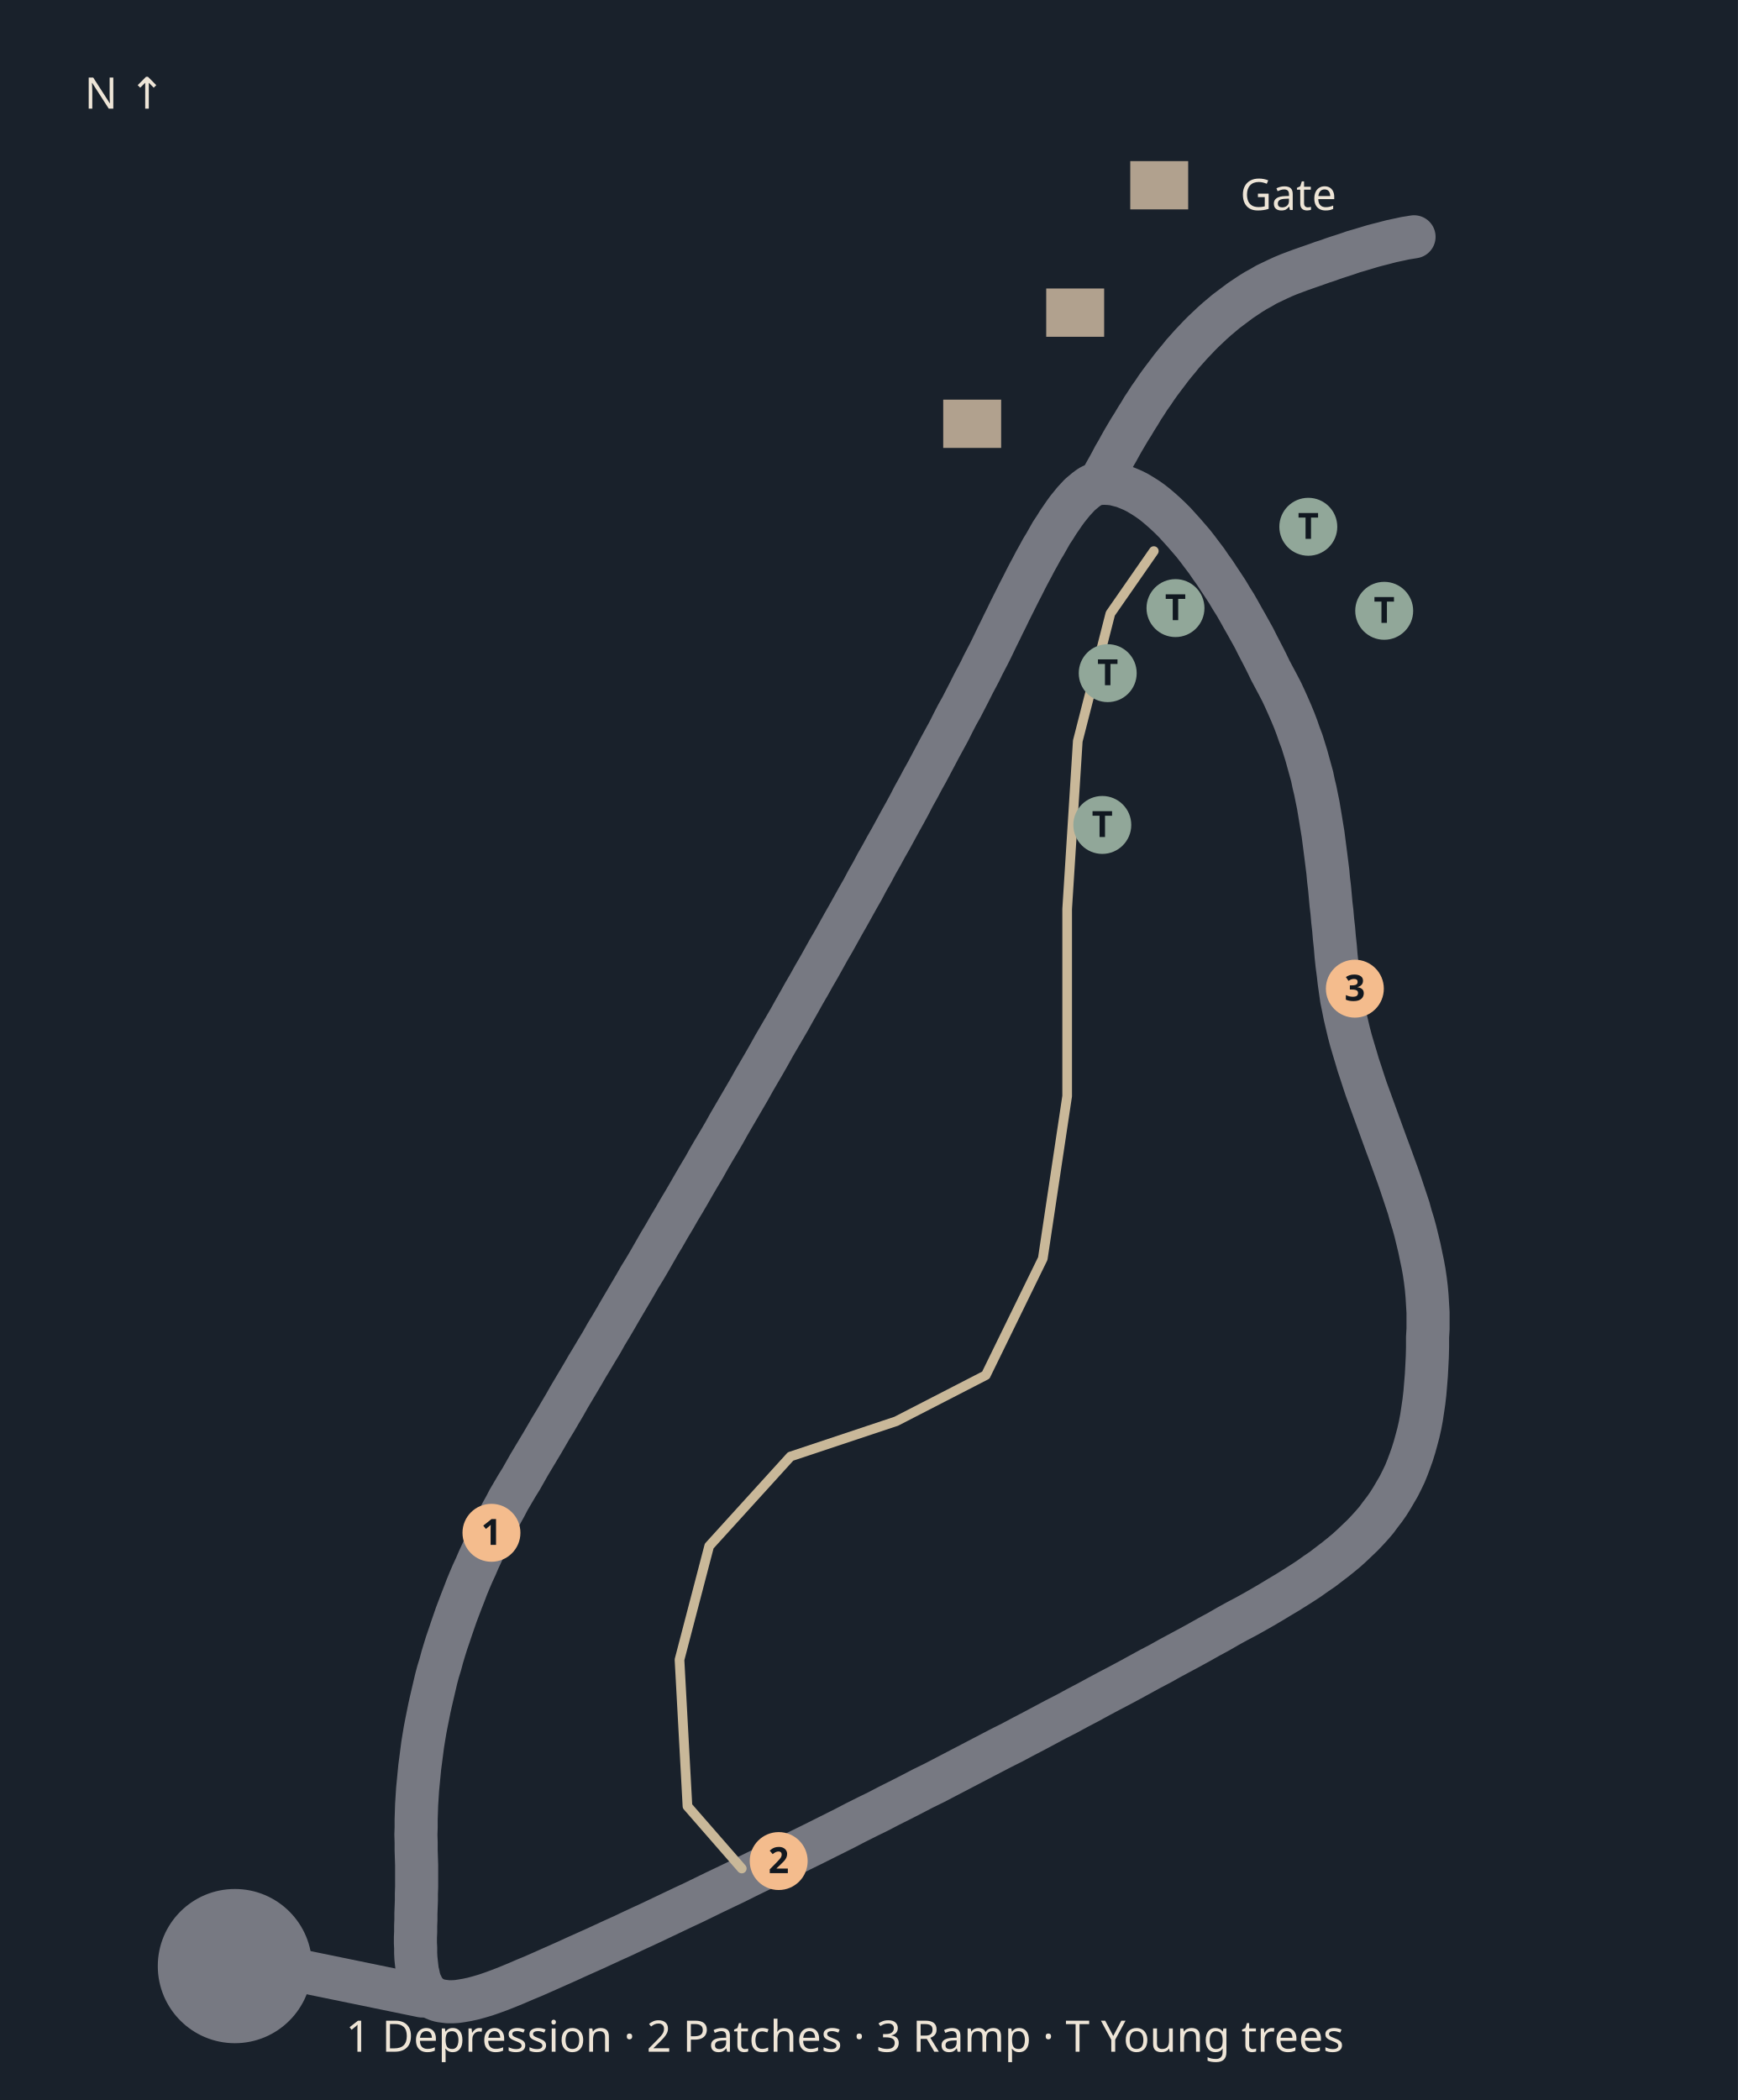
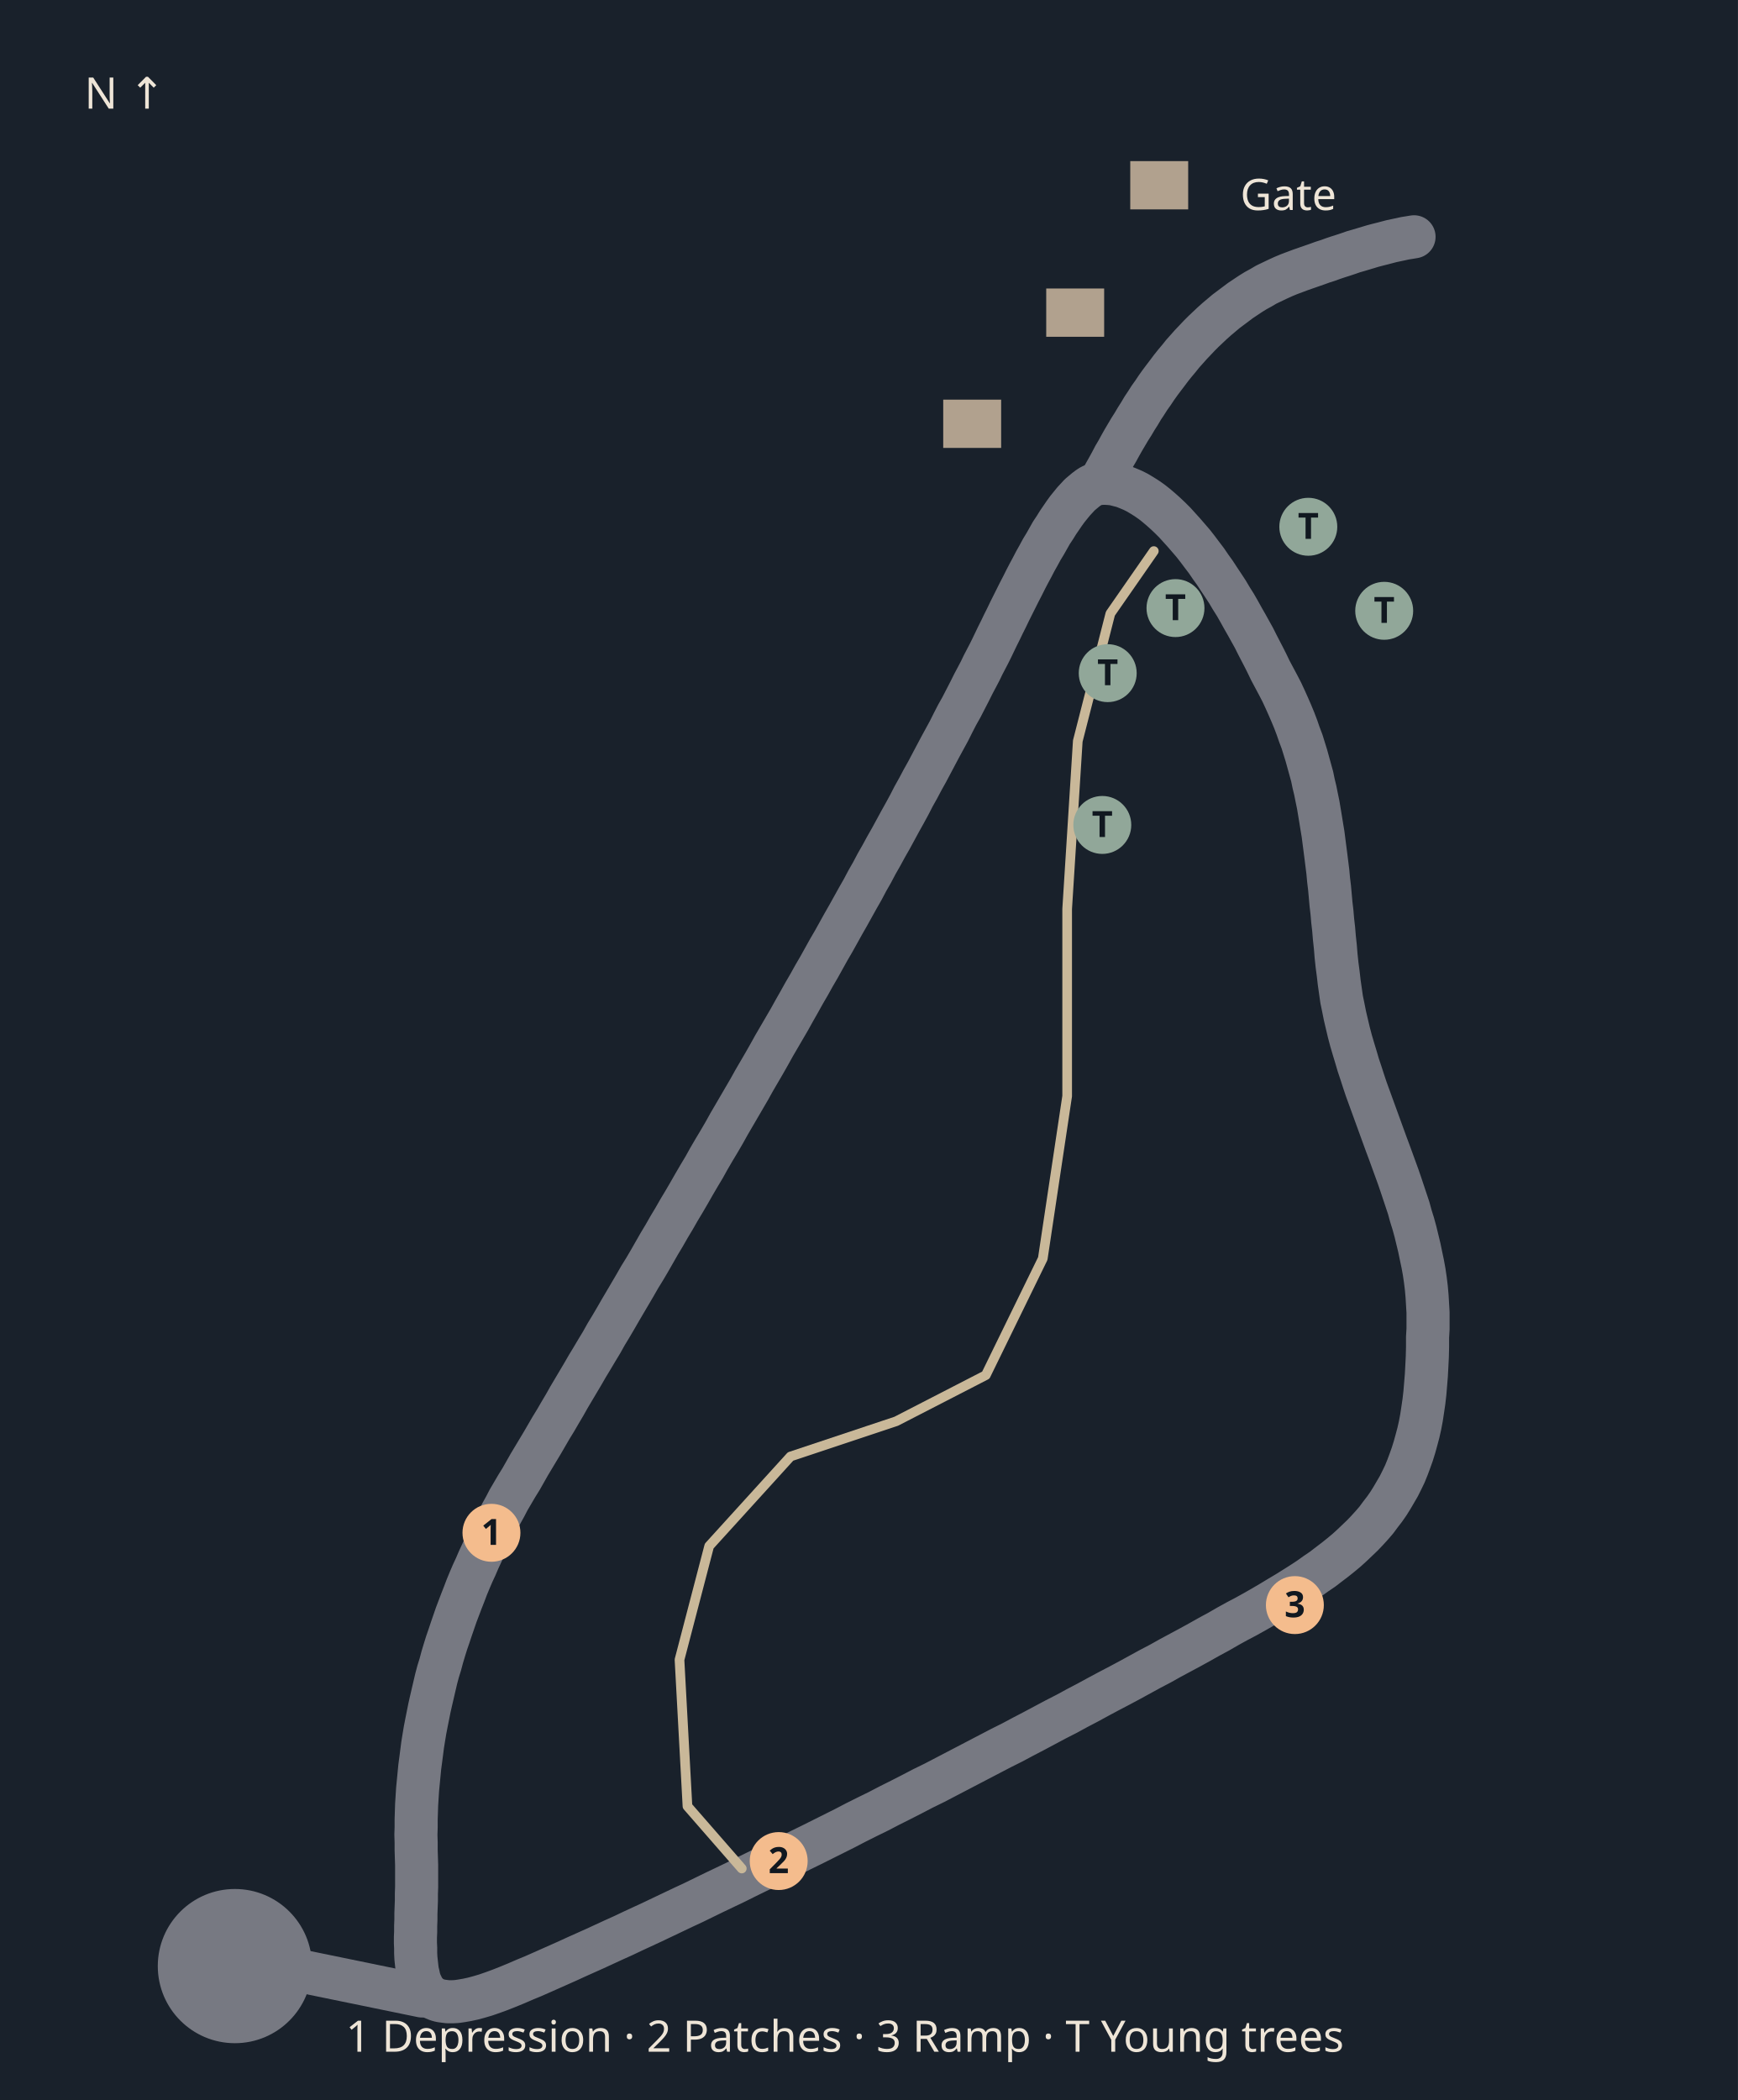
<svg xmlns="http://www.w3.org/2000/svg" viewBox="0 0 720 870">
  <rect width="720" height="870" fill="#19212b" />
  <g fill="none" stroke-linejoin="round" stroke-linecap="round">
    <polyline points="405.0,280.0 403.3,283.2 401.7,286.4 400.0,289.7 398.3,293.0 396.5,296.2 394.8,299.5 393.1,302.9 391.3,306.2 389.5,309.5 387.7,312.9 385.9,316.3 384.1,319.7 382.2,323.1 380.4,326.5 378.5,329.9 376.7,333.4 374.8,336.9 372.9,340.3 371.0,343.8 369.1,347.3 367.1,350.8 365.2,354.3 363.2,357.8 361.3,361.4 359.3,364.9 357.4,368.5 355.4,372.0 353.4,375.6 351.4,379.2 349.4,382.7 347.4,386.3 345.4,389.9 343.3,393.5 341.3,397.1 339.3,400.7 337.2,404.3 335.2,407.9 333.1,411.5 331.1,415.1 329.0,418.8 327.0,422.4 324.9,426.0 322.8,429.6 320.7,433.2 318.7,436.8 316.6,440.5 314.5,444.1 312.4,447.7 310.4,451.3 308.3,454.9 306.2,458.5 304.1,462.1 302.0,465.7 300.0,469.3 297.9,472.9 295.8,476.4 293.7,480.0 291.7,483.6 289.6,487.1 287.5,490.7 285.5,494.2 283.4,497.8 281.3,501.3 279.3,504.8 277.2,508.3 275.2,511.8 273.1,515.3 271.1,518.8 269.1,522.3 267.1,525.7 265.0,529.1 263.0,532.6 261.0,536.0 259.0,539.4 257.0,542.8 255.1,546.1 253.1,549.5 251.1,552.8 249.2,556.2 247.2,559.5 245.3,562.7 243.3,566.0 241.4,569.3 239.5,572.5 237.6,575.7 235.7,578.9 233.9,582.1 232.0,585.3 230.2,588.4 228.3,591.5 226.5,594.6 224.7,597.7 222.9,600.7 221.1,603.7 219.3,606.7 217.6,609.7 215.9,612.7 214.1,615.6 212.4,618.5 210.7,621.4 209.3,624.1 207.8,626.8 206.4,629.5 205.0,632.3 203.6,635.0 202.2,637.8 200.9,640.6 199.6,643.4 198.3,646.2 197.1,649.0 195.8,651.8 194.6,654.6 193.4,657.5 192.3,660.4 191.2,663.2 190.1,666.1 189.0,669.0 188.0,671.9 187.0,674.8 186.0,677.8 185.0,680.7 184.1,683.6 183.2,686.6 182.4,689.6 181.5,692.5 180.7,695.5 180.0,698.5 179.3,701.5 178.6,704.5 177.9,707.6 177.3,710.6 176.7,713.6 176.1,716.7 175.6,719.7 175.1,722.8 174.7,725.9 174.3,729.0 173.9,732.0 173.6,735.1 173.3,738.2 173.0,741.3 172.8,744.5 172.6,747.6 172.5,750.7 172.4,753.8 172.4,757.0 172.3,760.1 172.4,763.3 172.4,766.4 172.5,769.6 172.6,772.7 172.6,775.8 172.6,778.8 172.6,781.7 172.5,784.6 172.5,787.4 172.4,790.1 172.3,792.8 172.3,795.3 172.2,797.8 172.2,800.3 172.1,802.6 172.1,804.9 172.2,807.1 172.2,809.2 172.3,811.2 172.5,813.1 172.7,814.9 172.9,816.6 173.3,818.2 173.6,819.7 174.1,821.2 174.7,822.5 175.3,823.7 176.0,824.8 176.8,825.7 177.7,826.6 178.7,827.4 179.9,828.0 181.1,828.5 182.5,828.9 184.0,829.1 185.6,829.3 187.4,829.3 189.3,829.2 191.3,828.9 193.6,828.5 195.9,828.0 198.5,827.3 201.2,826.5 204.1,825.5 207.1,824.4 210.4,823.1 213.8,821.7 217.5,820.1 220.9,818.7 224.3,817.2 227.9,815.6 231.5,814.0 235.1,812.4 238.8,810.7 242.6,809.0 246.4,807.3 250.3,805.5 254.2,803.7 258.2,801.9 262.2,800.0 266.3,798.1 270.4,796.2 274.6,794.2 278.8,792.2 283.0,790.2 287.3,788.2 291.6,786.1 295.9,784.0 300.3,781.9 304.7,779.8 309.1,777.6 313.6,775.4 318.1,773.2 322.6,771.0 327.1,768.8 331.7,766.5 336.2,764.3 340.8,762.0 345.4,759.7 350.0,757.4 354.6,755.0 359.2,752.7 363.9,750.4 368.5,748.0 373.1,745.7 377.8,743.3 382.4,740.9 387.1,738.6 391.7,736.2 396.3,733.8 400.9,731.4 405.5,729.0 410.1,726.6 414.7,724.2 419.3,721.9 423.8,719.5 428.4,717.1 432.9,714.7 437.4,712.3 441.9,710.0 446.3,707.6 450.7,705.3 455.1,702.9 459.4,700.6 463.8,698.3 468.1,696.0 472.3,693.7 476.5,691.4 480.7,689.2 484.8,686.9 488.9,684.7 493.0,682.5 497.0,680.3 500.9,678.1 504.8,676.0 508.6,673.8 512.4,671.7 516.2,669.7 519.8,667.7 523.3,665.7 526.7,663.7 530.0,661.7 533.2,659.8 536.4,657.8 539.4,655.9 542.3,654.0 545.1,652.0 547.9,650.1 550.5,648.1 553.0,646.2 555.5,644.2 557.9,642.2 560.1,640.2 562.3,638.1 564.4,636.1 566.4,634.0 568.4,631.8 570.2,629.7 571.9,627.4 573.6,625.2 575.2,622.9 576.7,620.5 578.1,618.1 579.5,615.7 580.8,613.1 582.0,610.6 583.1,607.9 584.1,605.2 585.1,602.4 586.0,599.5 586.8,596.6 587.6,593.6 588.3,590.5 588.9,587.3 589.4,584.0 589.9,580.6 590.3,577.1 590.6,573.5 590.9,569.8 591.1,566.1 591.3,562.1 591.4,558.1 591.4,554.0 591.6,550.6 591.6,547.1 591.6,543.7 591.4,540.3 591.2,537.0 590.9,533.6 590.5,530.3 590.0,526.9 589.4,523.6 588.7,520.3 588.0,516.9 587.2,513.6 586.4,510.3 585.5,507.0 584.5,503.8 583.6,500.5 582.5,497.2 581.4,493.9 580.3,490.6 579.2,487.4 578.0,484.1 576.8,480.8 575.6,477.5 574.4,474.3 573.2,471.0 572.0,467.7 570.8,464.4 569.6,461.1 568.4,457.8 567.2,454.5 566.0,451.2 564.9,447.9 563.8,444.5 562.7,441.2 561.7,437.8 560.7,434.5 559.7,431.1 558.8,427.7 558.0,424.3 557.2,420.9 556.5,417.4 555.8,414.0 555.3,410.5 554.8,407.0 554.4,403.5 553.9,399.7 553.5,395.9 553.2,392.2 552.8,388.5 552.5,384.9 552.1,381.4 551.8,377.9 551.4,374.5 551.1,371.1 550.8,367.8 550.4,364.5 550.1,361.2 549.7,358.0 549.3,354.8 548.9,351.7 548.5,348.6 548.1,345.5 547.6,342.5 547.1,339.4 546.6,336.4 546.1,333.4 545.5,330.5 544.9,327.5 544.2,324.6 543.6,321.7 542.8,318.8 542.0,315.9 541.2,313.0 540.3,310.1 539.4,307.2 538.3,304.3 537.3,301.4 536.2,298.5 535.0,295.6 533.7,292.6 532.4,289.7 531.0,286.7 529.5,283.8 527.9,280.8 526.3,277.8 525.0,275.1 523.7,272.5 522.3,269.8 520.9,267.1 519.5,264.3 518.0,261.6 516.5,258.9 514.9,256.1 513.4,253.4 511.8,250.6 510.1,247.9 508.5,245.2 506.8,242.6 505.0,239.9 503.3,237.3 501.5,234.8 499.8,232.3 497.9,229.8 496.1,227.4 494.3,225.1 492.4,222.9 490.5,220.7 488.6,218.6 486.7,216.5 484.8,214.6 482.9,212.8 481.0,211.1 479.0,209.4 477.1,207.9 475.1,206.5 473.2,205.3 471.2,204.1 469.2,203.1 467.3,202.3 465.3,201.5 463.3,201.0 461.4,200.5 459.4,200.3 457.5,200.2 455.5,200.3 454.4,200.4 453.3,200.8 452.1,201.3 451.0,202.0 449.8,202.9 448.6,203.9 447.3,205.0 446.1,206.3 444.8,207.7 443.5,209.3 442.2,210.9 440.9,212.7 439.6,214.6 438.3,216.5 437.0,218.6 435.6,220.7 434.3,223.0 433.0,225.3 431.6,227.6 430.3,230.0 428.9,232.5 427.6,235.0 426.2,237.6 424.9,240.1 423.6,242.7 422.2,245.4 420.9,248.0 419.6,250.6 418.3,253.2 417.0,255.9 415.7,258.5 414.5,261.0 413.2,263.6 412.0,266.1 410.8,268.6 409.6,271.0 408.4,273.3 407.2,275.6 406.1,277.9 405.0,280.0" stroke="#777982" stroke-width="17.85" />
    <polyline points="455.5,200.3 456.7,198.0 457.9,195.8 459.2,193.5 460.4,191.3 461.6,189.0 462.9,186.8 464.1,184.6 465.4,182.3 466.7,180.1 468.0,177.9 469.4,175.7 470.7,173.5 472.1,171.3 473.4,169.1 474.8,167.0 476.2,164.8 477.7,162.7 479.1,160.6 480.6,158.5 482.1,156.5 483.7,154.4 485.2,152.4 486.8,150.4 488.4,148.5 490.0,146.5 491.7,144.6 493.3,142.8 495.1,140.9 496.8,139.1 498.6,137.3 500.4,135.6 502.2,133.9 504.1,132.2 506.0,130.6 507.9,129.0 509.9,127.5 511.9,126.0 513.9,124.5 516.0,123.1 518.1,121.7 520.2,120.4 522.4,119.2 524.6,117.9 526.9,116.8 529.2,115.7 531.6,114.6 534.0,113.6 536.4,112.7 538.8,111.8 541.1,111.0 543.4,110.2 545.7,109.4 547.9,108.6 550.1,107.9 552.3,107.1 554.4,106.4 556.6,105.7 558.7,105.0 560.7,104.3 562.8,103.7 564.8,103.1 566.8,102.5 568.8,101.9 570.7,101.4 572.7,100.9 574.6,100.4 576.5,99.9 578.4,99.5 580.3,99.1 582.1,98.7 584.0,98.4 585.8,98.1" stroke="#777982" stroke-width="17.85" />
    <polyline points="174.8,826.9 119.8,815.6" stroke="#777982" stroke-width="17.85" />
    <circle cx="97.312" cy="814.523" r="31.443" fill="#777982" stroke="#777982" />
    <polyline points="478.0,228.3 460.0,254.2 446.5,307.0 442.1,376.6 442.1,454.1 432.0,521.4 408.4,569.7 371.3,588.8 327.5,603.4 293.8,640.5 281.5,687.6 284.8,748.3 307.3,774.1" stroke="#c9b899" stroke-width="4" />
  </g>
  <circle cx="203.597" cy="635.016" r="12" fill="#f4bc8d" />
  <text x="203.597" y="640.016" text-anchor="middle" fill="#111820" font-family="sans-serif" font-size="15" font-weight="bold">1</text>
  <circle cx="322.595" cy="771.011" r="12" fill="#f4bc8d" />
  <text x="322.595" y="776.011" text-anchor="middle" fill="#111820" font-family="sans-serif" font-size="15" font-weight="bold">2</text>
-   <circle cx="561.286" cy="409.593" r="12" fill="#f4bc8d" />
-   <text x="561.286" y="414.593" text-anchor="middle" fill="#111820" font-family="sans-serif" font-size="15" font-weight="bold">3</text>
+   <circle cx="536.433" cy="664.969" r="12" fill="#f4bc8d" />
+   <text x="536.433" y="669.969" text-anchor="middle" fill="#111820" font-family="sans-serif" font-size="15" font-weight="bold">3</text>
  <circle cx="458.901" cy="278.877" r="12" fill="#91a799" />
  <text x="458.901" y="283.877" text-anchor="middle" fill="#111820" font-family="sans-serif" font-size="15" font-weight="bold">T</text>
  <circle cx="486.975" cy="251.926" r="12" fill="#91a799" />
  <text x="486.975" y="256.926" text-anchor="middle" fill="#111820" font-family="sans-serif" font-size="15" font-weight="bold">T</text>
  <circle cx="456.656" cy="341.762" r="12" fill="#91a799" />
  <text x="456.656" y="346.762" text-anchor="middle" fill="#111820" font-family="sans-serif" font-size="15" font-weight="bold">T</text>
  <circle cx="542" cy="218.238" r="12" fill="#91a799" />
  <text x="542" y="223.238" text-anchor="middle" fill="#111820" font-family="sans-serif" font-size="15" font-weight="bold">T</text>
  <circle cx="573.442" cy="253.049" r="12" fill="#91a799" />
  <text x="573.442" y="258.049" text-anchor="middle" fill="#111820" font-family="sans-serif" font-size="15" font-weight="bold">T</text>
  <rect x="468.237" y="66.747" width="24" height="20" fill="#b1a18e" />
  <rect x="433.426" y="119.525" width="24" height="20" fill="#b1a18e" />
  <rect x="390.754" y="165.566" width="24" height="20" fill="#b1a18e" />
  <text x="553.655" y="87.006" fill="#eee5d7" font-family="sans-serif" font-size="18" text-anchor="end">Gate</text>
  <text x="350" y="850" fill="#eee5d7" font-family="sans-serif" font-size="18" text-anchor="middle">1 Depression · 2 Patches · 3 Ramp · T Young trees</text>
  <text x="35" y="45" fill="#eee5d7" font-family="sans-serif" font-size="18">N ↑</text>
</svg>
